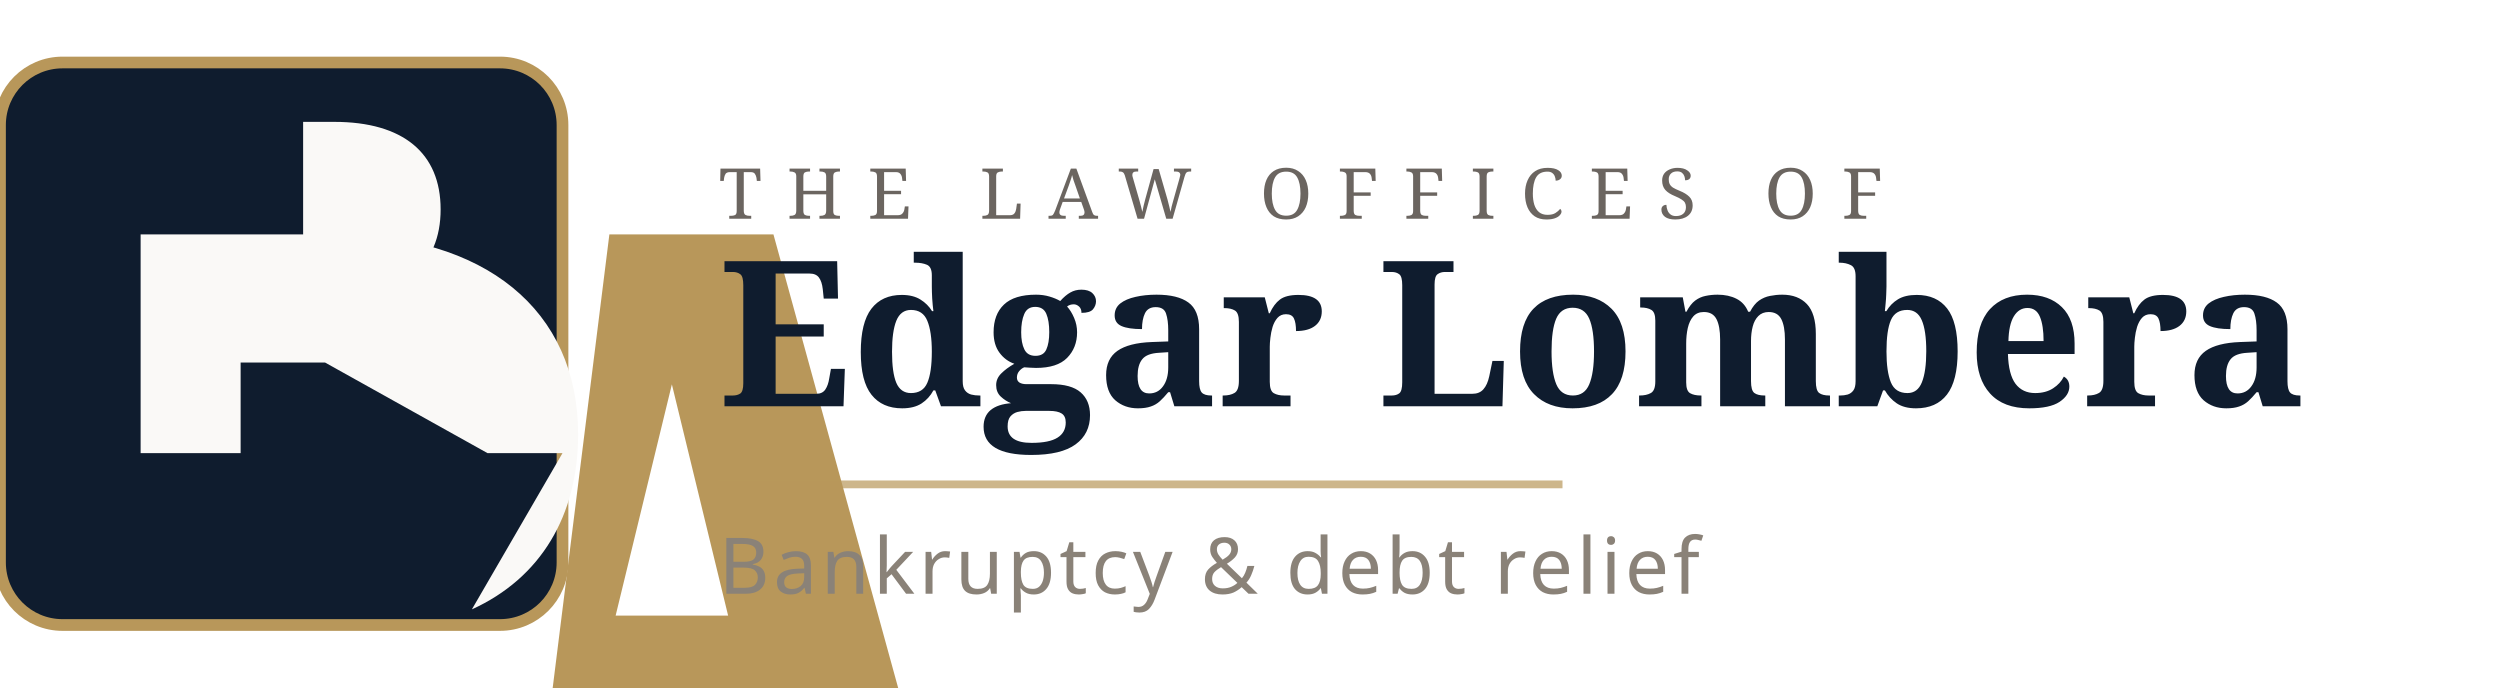
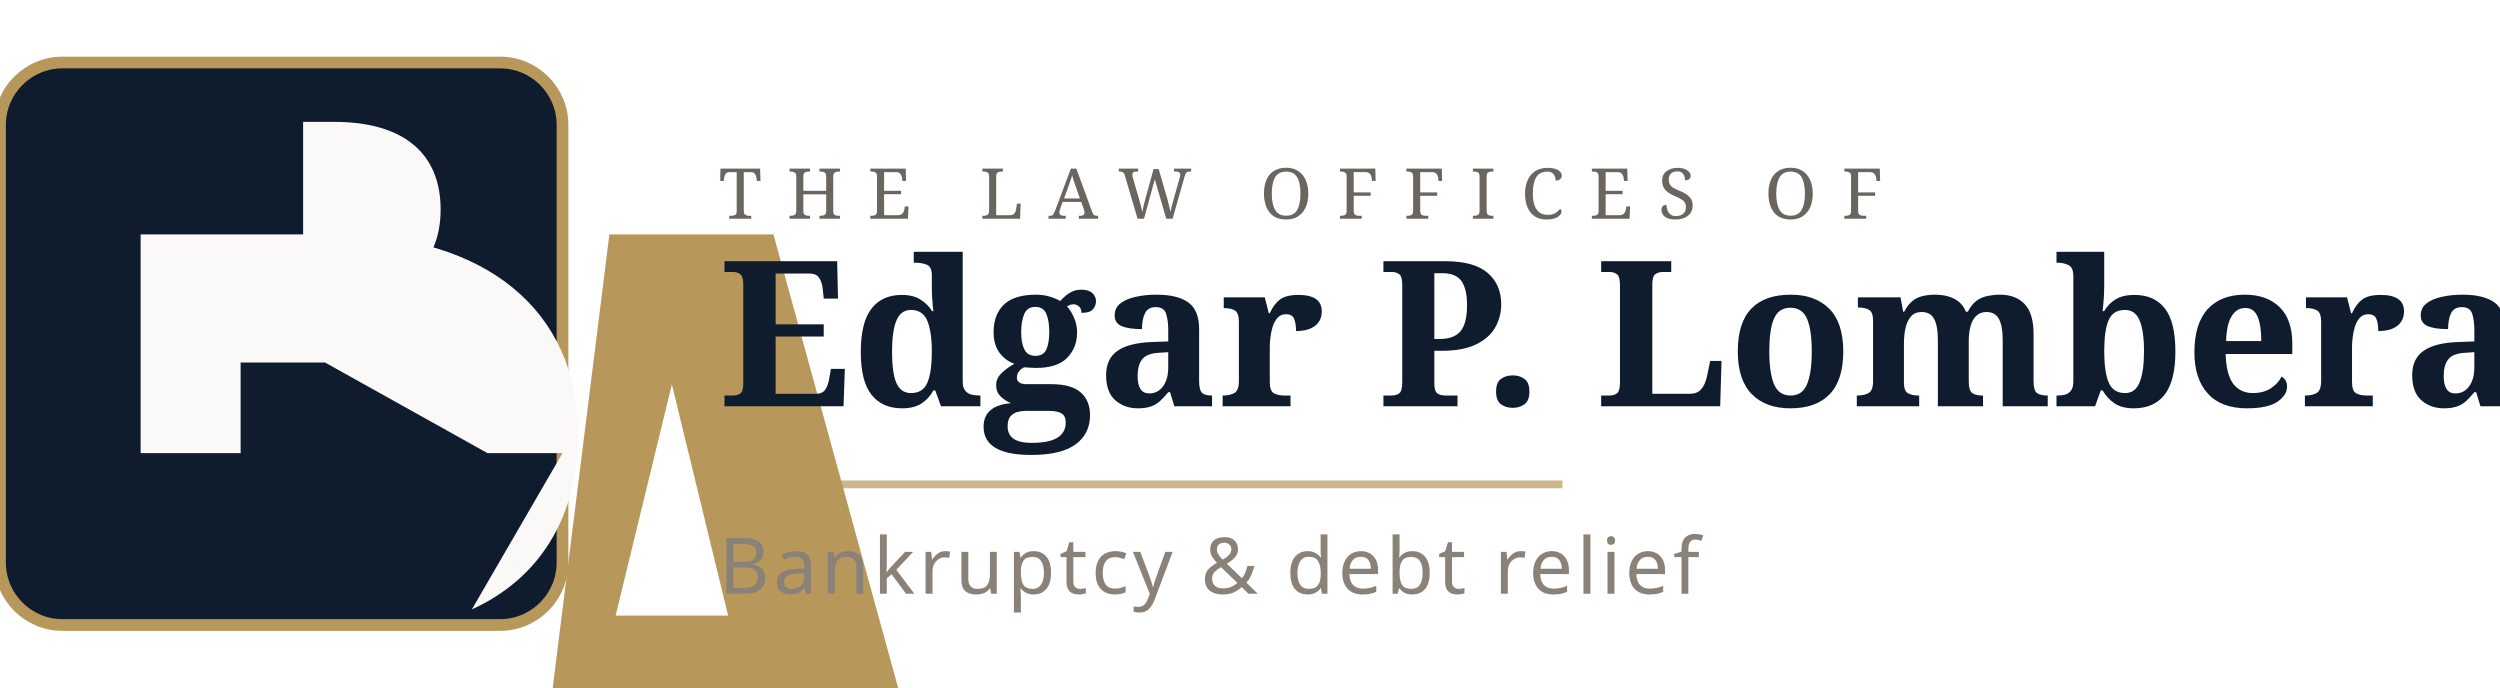
<svg xmlns="http://www.w3.org/2000/svg" viewBox="0 0 320 88" fill="none">
  <rect x="0" y="8" width="72" height="72" rx="8" fill="#0f1c2e" stroke="#b8975a" stroke-width="1.5" />
  <path d="M18 58V30h24.8c19.2 0 31.2 9.6 31.2 25.6 0 10.4-4.8 18.4-13.6 22.4L72 58H62.4L41.6 46.4H30.8V58H18zm20.8-42.4h4c8.8 0 13.6 4 13.6 11.2 0 7.2-4.8 11.2-13.6 11.2h-4v-22.4z" fill="#faf9f7" />
  <path d="M78 30h21l22 80h-21.2l-3.6-14.4h-23.2l-3.6 14.4H68L78 30zm15.2 48.8l-7.2-29.6-7.2 29.6h14.4z" fill="#b8975a" />
  <text x="92" y="28" fill="#6b6560" font-family="Georgia, serif" font-size="9" letter-spacing="3.2">THE LAW OFFICES OF</text>
-   <text x="92" y="52" fill="#0f1c2e" font-family="Georgia, serif" font-size="26" font-weight="600">Edgar Lombera</text>
+   <text x="92" y="52" fill="#0f1c2e" font-family="Georgia, serif" font-size="26" font-weight="600">Edgar P. Lombera</text>
  <line x1="92" y1="62" x2="200" y2="62" stroke="#b8975a" stroke-width="1" opacity="0.7" />
  <text x="92" y="76" fill="#8a8278" font-family="system-ui, sans-serif" font-size="10" letter-spacing="0.5">Bankruptcy &amp; debt relief</text>
</svg>
